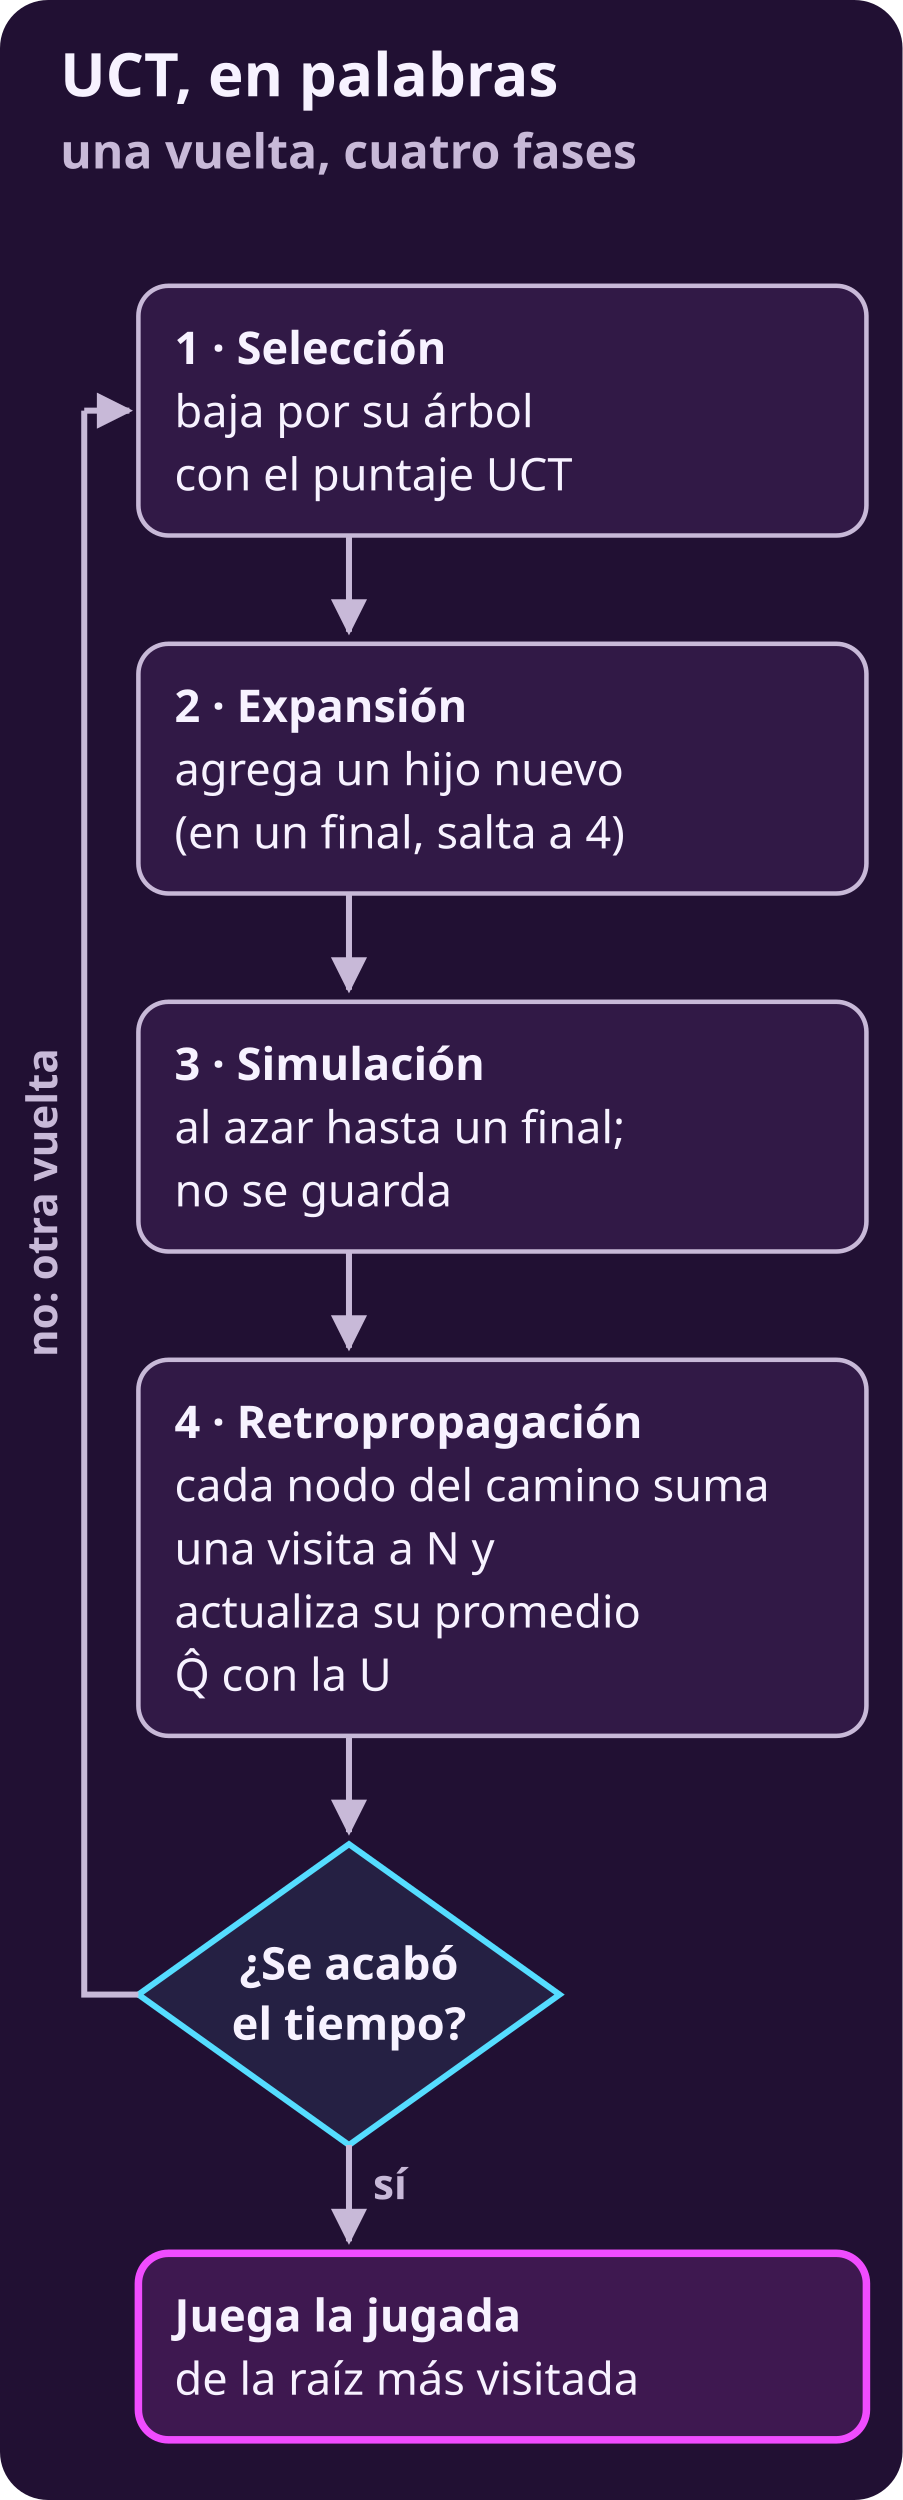
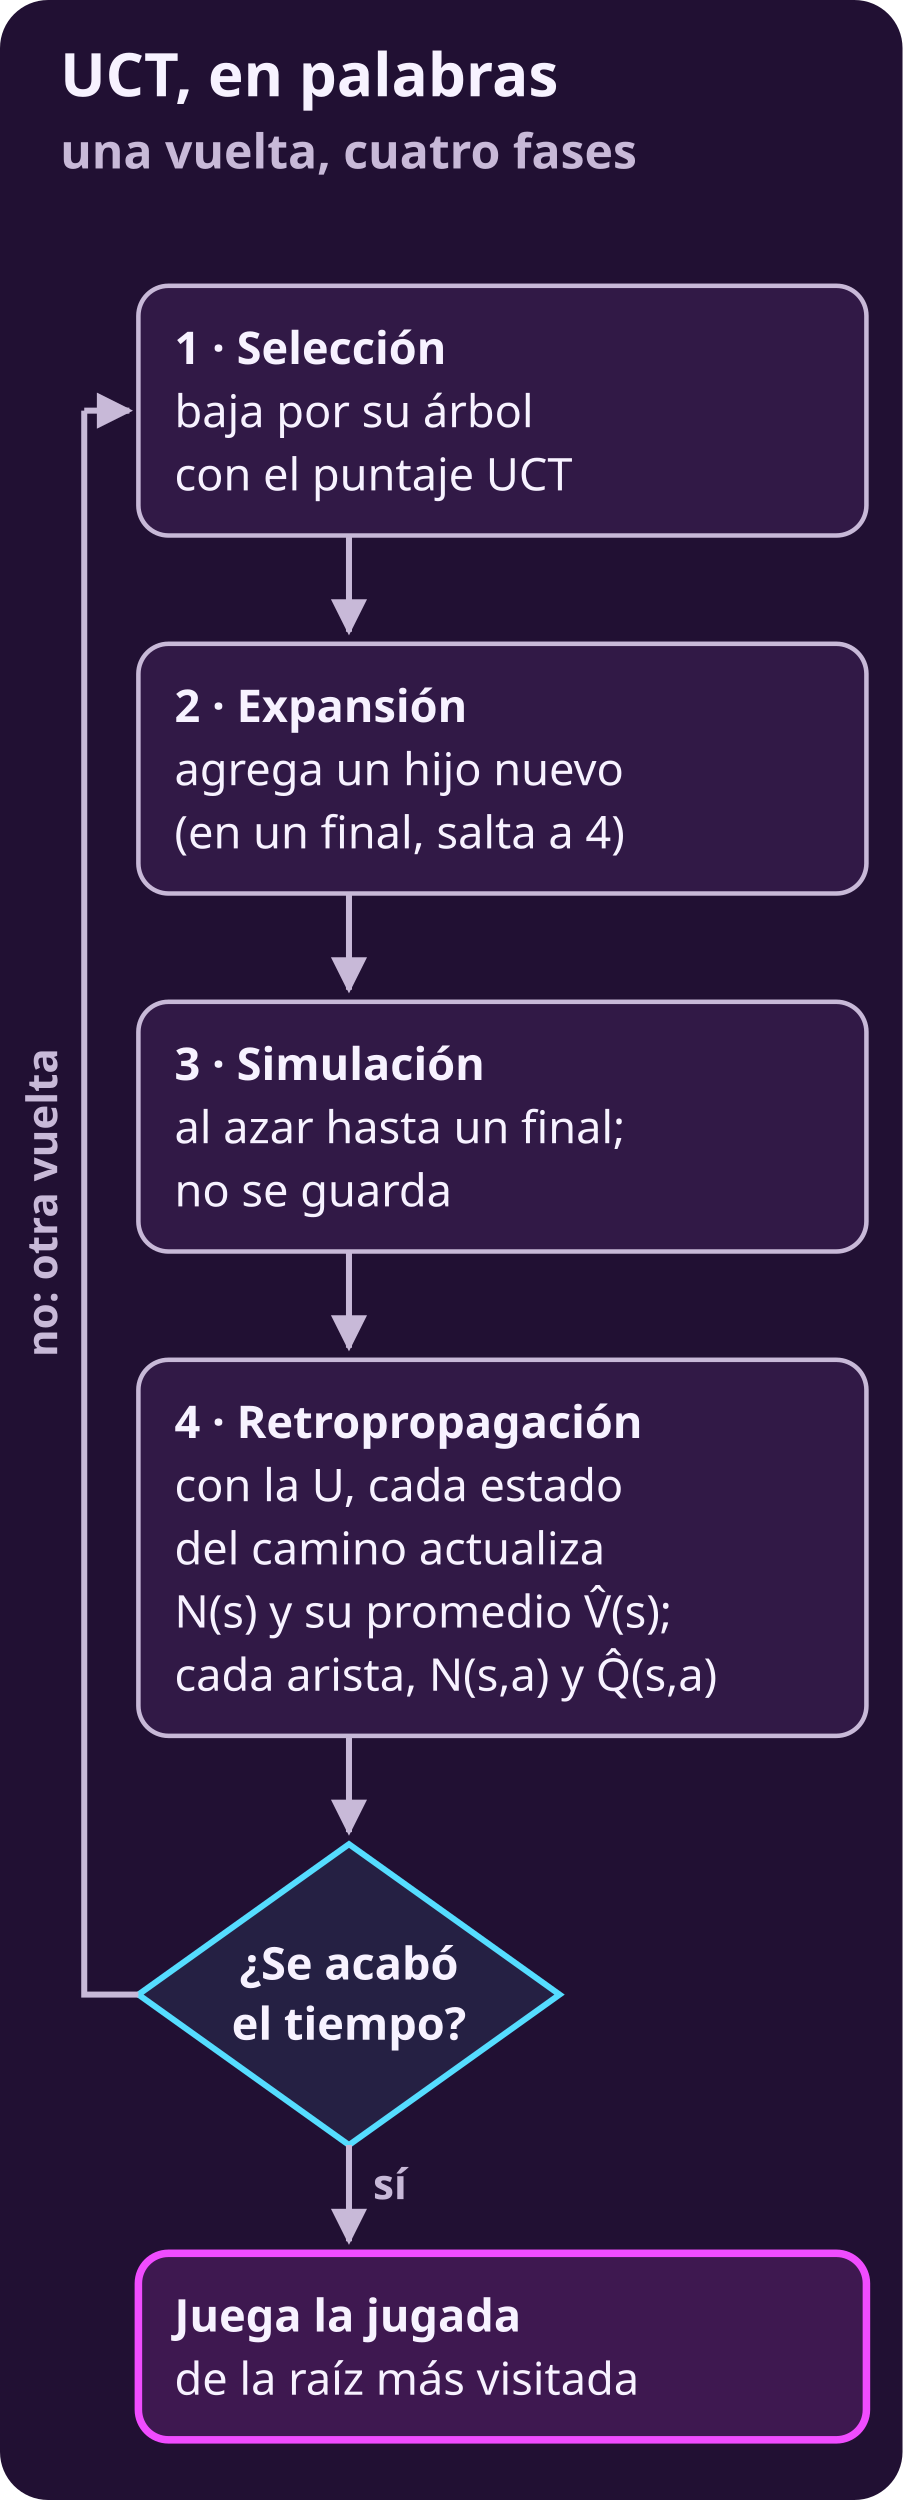
- <svg xmlns="http://www.w3.org/2000/svg" width="300" height="831" viewBox="0 0 300 831" role="img" aria-label="Diagrama de flujo de uct, en palabras. 1: 1 · Selección baja por su árbol con el puntaje UCT. 2: 2 · Expansión agrega un hijo nuevo (en un final, salta a 4). 3: 3 · Simulación al azar hasta un final; no se guarda. 4: 4 · Retropropagación cada nodo del camino suma una visita a N y actualiza su promedio Q̂ con la U. 5, pregunta: ¿Se acabó el tiempo? Si sí, sigue abajo. 6: Juega la jugada de la raíz más visitada. Desde el paso 5, si no: otra vuelta, vuelve al paso 1.">
+ <svg xmlns="http://www.w3.org/2000/svg" width="300" height="831" viewBox="0 0 300 831" role="img" aria-label="Diagrama de flujo de uct, en palabras. 1: 1 · Selección baja por su árbol con el puntaje UCT. 2: 2 · Expansión agrega un hijo nuevo (en un final, salta a 4). 3: 3 · Simulación al azar hasta un final; no se guarda. 4: 4 · Retropropagación con la U, cada estado del camino actualiza N(s) y su promedio V̂(s); cada arista, N(s,a) y Q̂(s,a). 5, pregunta: ¿Se acabó el tiempo? Si sí, sigue abajo. 6: Juega la jugada de la raíz más visitada. Desde el paso 5, si no: otra vuelta, vuelve al paso 1.">
  <rect x="0" y="0" width="300" height="831" rx="16" fill="#211033" />
  <defs>
    <marker id="p" viewBox="0 0 10 10" refX="9" refY="5" markerWidth="6" markerHeight="6" orient="auto-start-reverse">
      <path d="M 0 0 L 10 5 L 0 10 z" fill="#f04cff" />
    </marker>
    <marker id="s" viewBox="0 0 10 10" refX="9" refY="5" markerWidth="6" markerHeight="6" orient="auto-start-reverse">
      <path d="M 0 0 L 10 5 L 0 10 z" fill="#c8b9d8" />
    </marker>
  </defs>
  <text x="20" y="32" fill="#f7f2ff" font-family="system-ui, sans-serif" font-size="20" font-weight="700" text-anchor="start">UCT, en palabras</text>
  <text x="20" y="56" fill="#c8b9d8" font-family="system-ui, sans-serif" font-size="16" font-weight="700" text-anchor="start">una vuelta, cuatro fases</text>
  <rect x="46" y="95" width="242" height="83" rx="10" fill="#311946" stroke="#c8b9d8" stroke-width="1.5" />
  <text x="58" y="121" fill="#f7f2ff" font-family="system-ui, sans-serif" font-size="15" font-weight="700" text-anchor="start">1 · Selección</text>
  <text x="58" y="142" fill="#f7f2ff" font-family="system-ui, sans-serif" font-size="15" font-weight="normal" text-anchor="start">baja por su árbol</text>
  <text x="58" y="163" fill="#f7f2ff" font-family="system-ui, sans-serif" font-size="15" font-weight="normal" text-anchor="start">con el puntaje UCT</text>
  <line x1="116" y1="178" x2="116" y2="210" stroke="#c8b9d8" stroke-width="2" marker-end="url(#s)" />
  <rect x="46" y="214" width="242" height="83" rx="10" fill="#311946" stroke="#c8b9d8" stroke-width="1.5" />
  <text x="58" y="240" fill="#f7f2ff" font-family="system-ui, sans-serif" font-size="15" font-weight="700" text-anchor="start">2 · Expansión</text>
  <text x="58" y="261" fill="#f7f2ff" font-family="system-ui, sans-serif" font-size="15" font-weight="normal" text-anchor="start">agrega un hijo nuevo</text>
  <text x="58" y="282" fill="#f7f2ff" font-family="system-ui, sans-serif" font-size="15" font-weight="normal" text-anchor="start">(en un final, salta a 4)</text>
  <line x1="116" y1="297" x2="116" y2="329" stroke="#c8b9d8" stroke-width="2" marker-end="url(#s)" />
  <rect x="46" y="333" width="242" height="83" rx="10" fill="#311946" stroke="#c8b9d8" stroke-width="1.5" />
  <text x="58" y="359" fill="#f7f2ff" font-family="system-ui, sans-serif" font-size="15" font-weight="700" text-anchor="start">3 · Simulación</text>
  <text x="58" y="380" fill="#f7f2ff" font-family="system-ui, sans-serif" font-size="15" font-weight="normal" text-anchor="start">al azar hasta un final;</text>
  <text x="58" y="401" fill="#f7f2ff" font-family="system-ui, sans-serif" font-size="15" font-weight="normal" text-anchor="start">no se guarda</text>
  <line x1="116" y1="416" x2="116" y2="448" stroke="#c8b9d8" stroke-width="2" marker-end="url(#s)" />
  <rect x="46" y="452" width="242" height="125" rx="10" fill="#311946" stroke="#c8b9d8" stroke-width="1.5" />
  <text x="58" y="478" fill="#f7f2ff" font-family="system-ui, sans-serif" font-size="15" font-weight="700" text-anchor="start">4 · Retropropagación</text>
-   <text x="58" y="499" fill="#f7f2ff" font-family="system-ui, sans-serif" font-size="15" font-weight="normal" text-anchor="start">cada nodo del camino suma</text>
-   <text x="58" y="520" fill="#f7f2ff" font-family="system-ui, sans-serif" font-size="15" font-weight="normal" text-anchor="start">una visita a N y</text>
-   <text x="58" y="541" fill="#f7f2ff" font-family="system-ui, sans-serif" font-size="15" font-weight="normal" text-anchor="start">actualiza su promedio</text>
-   <text x="58" y="562" fill="#f7f2ff" font-family="system-ui, sans-serif" font-size="15" font-weight="normal" text-anchor="start">Q̂ con la U</text>
+   <text x="58" y="499" fill="#f7f2ff" font-family="system-ui, sans-serif" font-size="15" font-weight="normal" text-anchor="start">con la U, cada estado</text>
+   <text x="58" y="520" fill="#f7f2ff" font-family="system-ui, sans-serif" font-size="15" font-weight="normal" text-anchor="start">del camino actualiza</text>
+   <text x="58" y="541" fill="#f7f2ff" font-family="system-ui, sans-serif" font-size="15" font-weight="normal" text-anchor="start">N(s) y su promedio V̂(s);</text>
+   <text x="58" y="562" fill="#f7f2ff" font-family="system-ui, sans-serif" font-size="15" font-weight="normal" text-anchor="start">cada arista, N(s,a) y Q̂(s,a)</text>
  <line x1="116" y1="577" x2="116" y2="609" stroke="#c8b9d8" stroke-width="2" marker-end="url(#s)" />
  <polygon points="116,613 186,663 116,713 46,663" fill="#252043" stroke="#55ddff" stroke-width="2" />
  <text x="116" y="658" fill="#f7f2ff" font-family="system-ui, sans-serif" font-size="15" font-weight="700" text-anchor="middle">¿Se acabó</text>
  <text x="116" y="678" fill="#f7f2ff" font-family="system-ui, sans-serif" font-size="15" font-weight="700" text-anchor="middle">el tiempo?</text>
  <line x1="116" y1="713" x2="116" y2="745" stroke="#c8b9d8" stroke-width="2" marker-end="url(#s)" />
  <text x="124" y="731" fill="#c8b9d8" font-family="system-ui, sans-serif" font-size="14" font-weight="700" text-anchor="start">sí</text>
  <rect x="46" y="749" width="242" height="62" rx="10" fill="#3e1850" stroke="#f04cff" stroke-width="2.5" />
  <text x="58" y="775" fill="#f7f2ff" font-family="system-ui, sans-serif" font-size="15" font-weight="700" text-anchor="start">Juega la jugada</text>
  <text x="58" y="796" fill="#f7f2ff" font-family="system-ui, sans-serif" font-size="15" font-weight="normal" text-anchor="start">de la raíz más visitada</text>
  <polyline points="46,663 28,663 28,136.5" fill="none" stroke="#c8b9d8" stroke-width="2" />
  <line x1="28" y1="136.5" x2="43" y2="136.5" stroke="#c8b9d8" stroke-width="2" marker-end="url(#s)" />
  <text x="19" y="399.75" fill="#c8b9d8" font-family="system-ui, sans-serif" font-size="14" font-weight="700" text-anchor="middle" transform="rotate(-90 19 399.75)">no: otra vuelta</text>
</svg>
